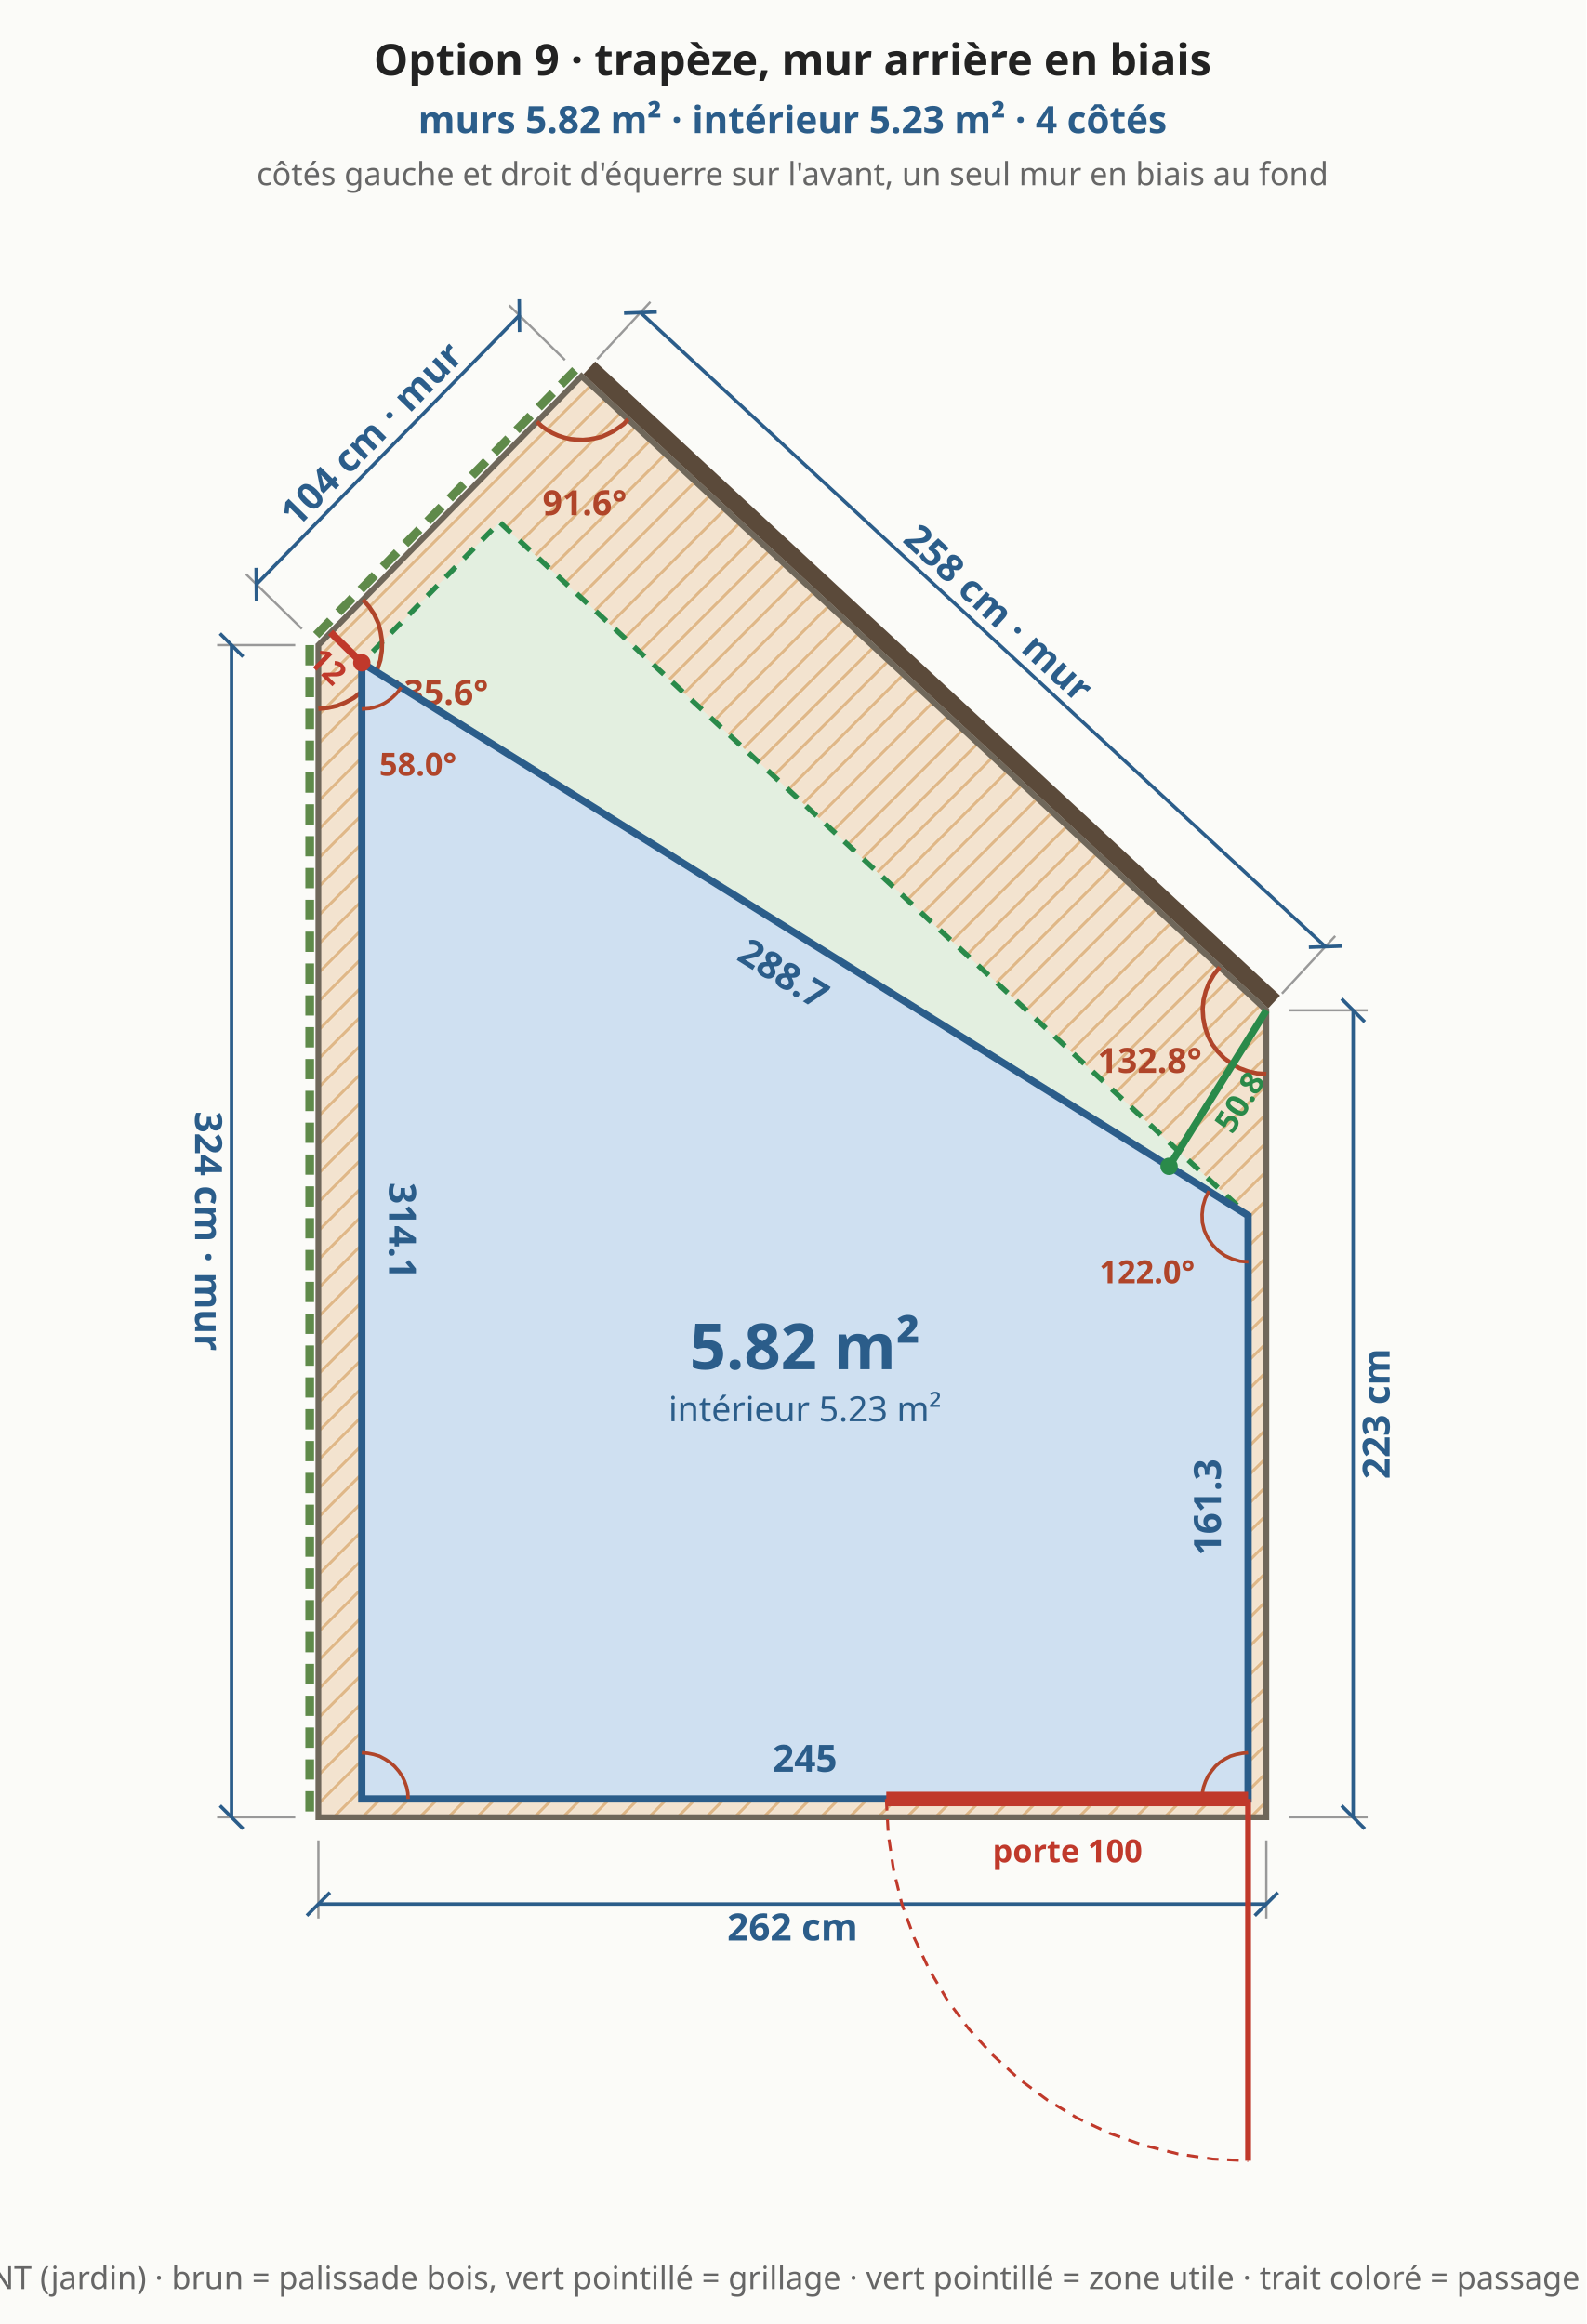
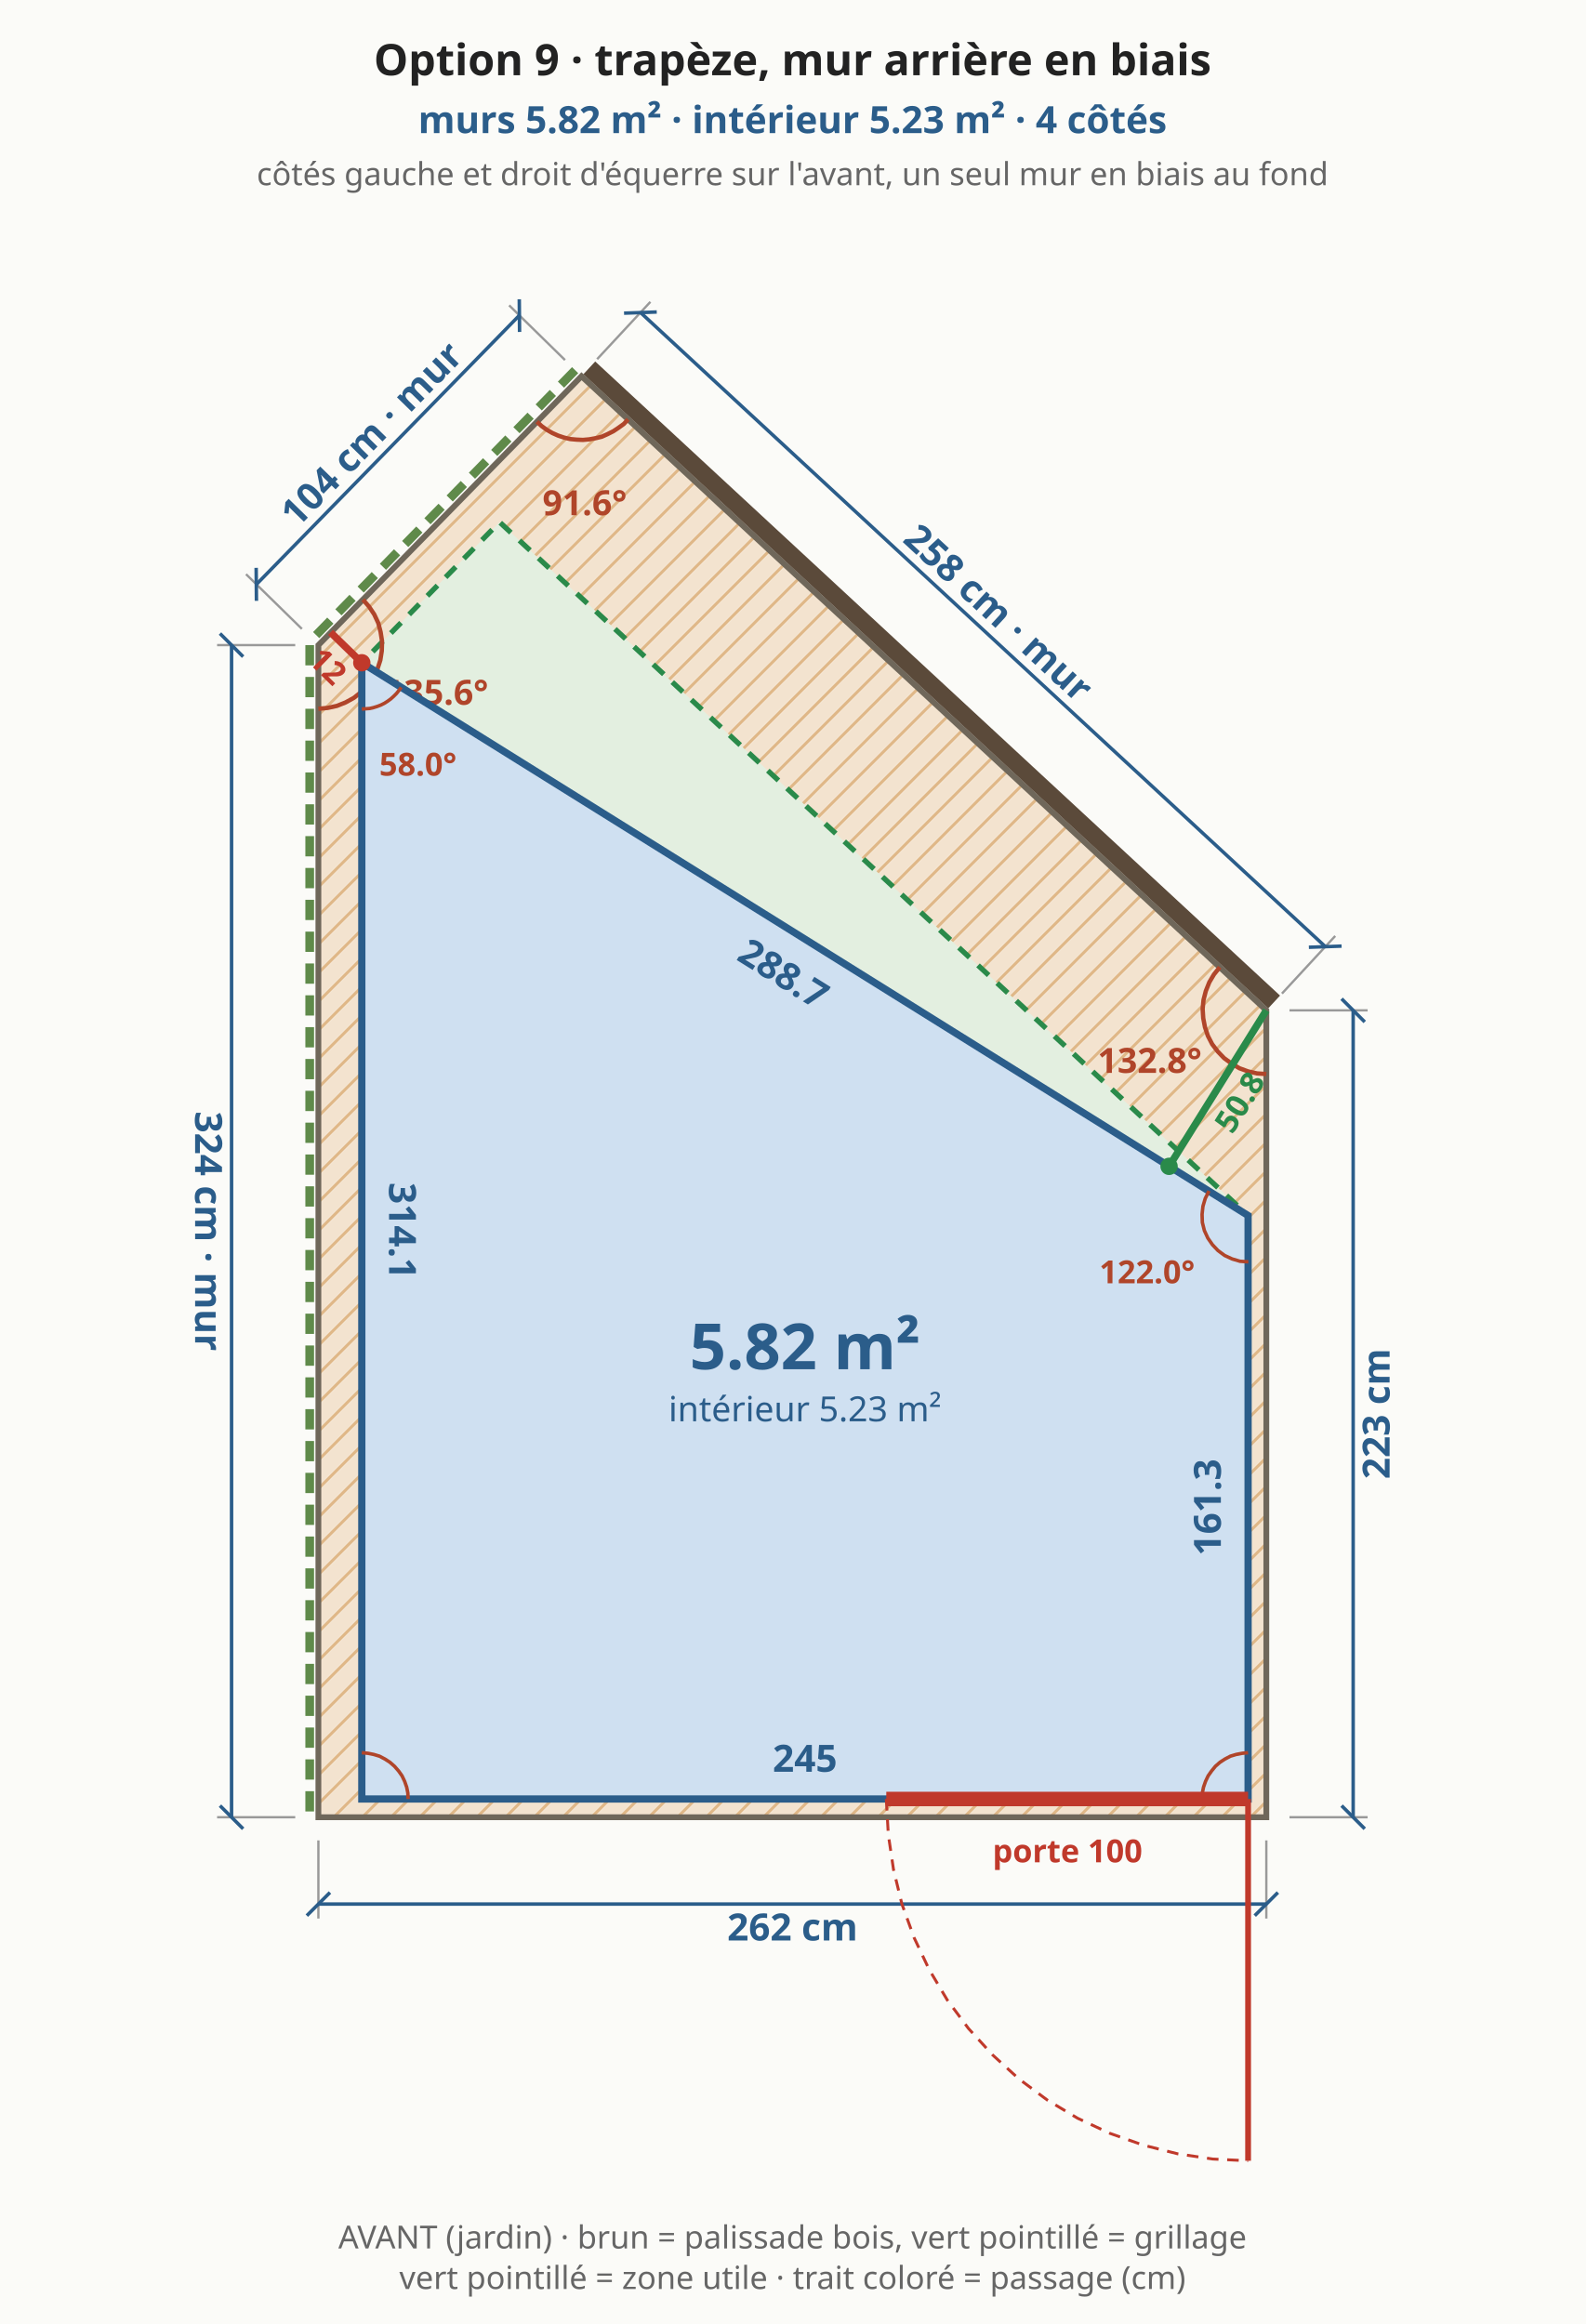
<svg xmlns="http://www.w3.org/2000/svg" viewBox="0 0 548 803" font-family="system-ui,sans-serif" font-size="13">
  <rect width="548" height="803" fill="#fbfbf8" />
  <defs>
    <pattern id="bande" width="7" height="7" patternUnits="userSpaceOnUse" patternTransform="rotate(45)">
      <rect width="7" height="7" fill="#f3e3cf" />
      <line x1="0" y1="0" x2="0" y2="7" stroke="#e0b98a" stroke-width="2" />
    </pattern>
  </defs>
  <polygon points="110.0,627.9 437.5,627.9 437.5,349.1 200.9,130.0 110.0,222.9" fill="url(#bande)" stroke="#6f675a" stroke-width="2" />
  <polygon points="125.0,621.6 431.2,621.6 431.2,420.0 172.6,180.4 125.0,229.0" fill="#e3efe0" stroke="#2a8a4a" stroke-width="1.8" stroke-dasharray="5 4" />
  <line x1="110.0" y1="635.9" x2="110.0" y2="662.9" stroke="#999" stroke-width="0.8" />
  <line x1="437.5" y1="635.9" x2="437.5" y2="662.9" stroke="#999" stroke-width="0.8" />
  <line x1="110.0" y1="657.9" x2="437.5" y2="657.9" stroke="#2b5d8a" stroke-width="1.2" />
  <line x1="106.0" y1="661.9" x2="114.0" y2="653.9" stroke="#2b5d8a" stroke-width="1.2" />
  <line x1="433.5" y1="661.9" x2="441.5" y2="653.9" stroke="#2b5d8a" stroke-width="1.2" />
  <text x="273.8" y="665.9" text-anchor="middle" dominant-baseline="middle" fill="#2b5d8a" font-size="13" font-weight="bold" transform="rotate(0.0 273.8 665.9)">262 cm</text>
  <line x1="445.5" y1="627.9" x2="472.5" y2="627.9" stroke="#999" stroke-width="0.8" />
  <line x1="445.5" y1="349.1" x2="472.5" y2="349.1" stroke="#999" stroke-width="0.8" />
  <line x1="467.5" y1="627.9" x2="467.5" y2="349.1" stroke="#2b5d8a" stroke-width="1.2" />
  <line x1="471.5" y1="631.9" x2="463.5" y2="623.9" stroke="#2b5d8a" stroke-width="1.2" />
  <line x1="471.5" y1="353.1" x2="463.5" y2="345.1" stroke="#2b5d8a" stroke-width="1.2" />
  <text x="475.5" y="488.5" text-anchor="middle" dominant-baseline="middle" fill="#2b5d8a" font-size="13" font-weight="bold" transform="rotate(-90.0 475.5 488.5)">223 cm</text>
  <line x1="440.2" y1="346.2" x2="203.6" y2="127.1" stroke="#5b4a3a" stroke-width="6" />
  <line x1="442.9" y1="343.3" x2="461.3" y2="323.4" stroke="#999" stroke-width="0.8" />
  <line x1="206.3" y1="124.1" x2="224.7" y2="104.3" stroke="#999" stroke-width="0.8" />
  <line x1="457.9" y1="327.1" x2="221.3" y2="108.0" stroke="#2b5d8a" stroke-width="1.2" />
  <line x1="463.5" y1="326.9" x2="452.2" y2="327.3" stroke="#2b5d8a" stroke-width="1.2" />
  <line x1="226.9" y1="107.8" x2="215.6" y2="108.2" stroke="#2b5d8a" stroke-width="1.2" />
  <text x="345.0" y="211.7" text-anchor="middle" dominant-baseline="middle" fill="#2b5d8a" font-size="13" font-weight="bold" transform="rotate(42.8 345.0 211.7)">258 cm · mur</text>
  <line x1="198.7" y1="127.9" x2="107.9" y2="220.8" stroke="#5f8a4a" stroke-width="3" stroke-dasharray="7 4" />
  <line x1="195.2" y1="124.4" x2="175.9" y2="105.5" stroke="#999" stroke-width="0.8" />
  <line x1="104.3" y1="217.3" x2="85.0" y2="198.4" stroke="#999" stroke-width="0.8" />
  <line x1="179.4" y1="109.0" x2="88.6" y2="201.9" stroke="#2b5d8a" stroke-width="1.2" />
  <line x1="179.4" y1="103.4" x2="179.5" y2="114.7" stroke="#2b5d8a" stroke-width="1.2" />
  <line x1="88.5" y1="196.2" x2="88.6" y2="207.6" stroke="#2b5d8a" stroke-width="1.2" />
  <text x="128.3" y="149.9" text-anchor="middle" dominant-baseline="middle" fill="#2b5d8a" font-size="13" font-weight="bold" transform="rotate(-45.6 128.3 149.9)">104 cm · mur</text>
  <line x1="107.0" y1="222.9" x2="107.0" y2="627.9" stroke="#5f8a4a" stroke-width="3" stroke-dasharray="7 4" />
  <line x1="102.0" y1="222.9" x2="75.0" y2="222.9" stroke="#999" stroke-width="0.8" />
  <line x1="102.0" y1="627.9" x2="75.0" y2="627.9" stroke="#999" stroke-width="0.8" />
  <line x1="80.0" y1="222.9" x2="80.0" y2="627.9" stroke="#2b5d8a" stroke-width="1.2" />
  <line x1="76.0" y1="218.9" x2="84.0" y2="226.9" stroke="#2b5d8a" stroke-width="1.2" />
  <line x1="76.0" y1="623.9" x2="84.0" y2="631.9" stroke="#2b5d8a" stroke-width="1.2" />
  <text x="72.0" y="425.4" text-anchor="middle" dominant-baseline="middle" fill="#2b5d8a" font-size="13" font-weight="bold" transform="rotate(90.0 72.0 425.4)">324 cm · mur</text>
  <polyline points="421.4,334.2 419.4,336.7 417.8,339.4 416.6,342.4 415.8,345.5 415.5,348.6 415.7,351.8 416.3,354.9 417.3,357.9 418.8,360.8 420.7,363.3 422.9,365.6 425.5,367.5 428.2,369.1 431.2,370.2 434.3,370.9 437.5,371.1" fill="none" stroke="#b0452a" stroke-width="1.5" />
  <text x="397.2" y="370.7" text-anchor="middle" fill="#b0452a" font-size="12" font-weight="bold">132.8°</text>
  <polyline points="185.5,145.7 187.1,147.2 188.9,148.5 190.8,149.6 192.8,150.5 194.9,151.2 197.0,151.7 199.2,151.9 201.4,152.0 203.6,151.8 205.8,151.4 207.9,150.9 209.9,150.0 211.9,149.0 213.7,147.8 215.5,146.5 217.0,144.9" fill="none" stroke="#b0452a" stroke-width="1.5" />
  <text x="202.0" y="178.0" text-anchor="middle" fill="#b0452a" font-size="12" font-weight="bold">91.6°</text>
  <polyline points="110.0,244.9 113.2,244.6 116.4,243.9 119.4,242.7 122.3,241.1 124.8,239.1 127.1,236.8 128.9,234.1 130.4,231.2 131.4,228.1 131.9,224.9 132.0,221.6 131.5,218.4 130.7,215.3 129.3,212.3 127.5,209.6 125.4,207.2" fill="none" stroke="#b0452a" stroke-width="1.5" />
  <text x="150.7" y="243.5" text-anchor="middle" fill="#b0452a" font-size="12" font-weight="bold">135.6°</text>
  <polygon points="125.0,621.6 431.2,621.6 431.2,420.0 125.0,229.0" fill="#cfe0f1" stroke="#2b5d8a" stroke-width="2.5" />
  <text x="278.1" y="607.6" text-anchor="middle" dominant-baseline="middle" fill="#2b5d8a" font-size="13" font-weight="bold" transform="rotate(0.0 278.1 607.6)">245</text>
  <text x="417.2" y="520.8" text-anchor="middle" dominant-baseline="middle" fill="#2b5d8a" font-size="13" font-weight="bold" transform="rotate(-90.0 417.2 520.8)">161.3</text>
  <text x="270.7" y="336.4" text-anchor="middle" dominant-baseline="middle" fill="#2b5d8a" font-size="13" font-weight="bold" transform="rotate(32.0 270.7 336.4)">288.7</text>
  <text x="139.0" y="425.3" text-anchor="middle" dominant-baseline="middle" fill="#2b5d8a" font-size="13" font-weight="bold" transform="rotate(90.0 139.0 425.3)">314.1</text>
  <polyline points="141.0,621.6 140.9,619.5 140.5,617.5 139.8,615.5 138.9,613.6 137.7,611.9 136.3,610.3 134.7,608.9 133.0,607.8 131.1,606.8 129.1,606.2 127.1,605.8 125.0,605.6" fill="none" stroke="#b0452a" stroke-width="1.2" />
  <polyline points="431.2,605.6 429.2,605.8 427.1,606.2 425.1,606.8 423.2,607.8 421.5,608.9 419.9,610.3 418.6,611.9 417.4,613.6 416.5,615.5 415.8,617.5 415.4,619.5 415.2,621.6" fill="none" stroke="#b0452a" stroke-width="1.2" />
  <polyline points="417.7,411.5 416.4,414.1 415.6,416.8 415.3,419.6 415.4,422.4 416.1,425.2 417.3,427.8 418.9,430.1 420.8,432.1 423.1,433.8 425.7,435.0 428.4,435.8 431.3,436.0" fill="none" stroke="#b0452a" stroke-width="1.2" />
  <text x="396.3" y="443.4" text-anchor="middle" fill="#b0452a" font-size="11" font-weight="bold">122.0°</text>
  <polyline points="125.0,245.0 126.3,244.9 127.7,244.8 129.0,244.5 130.3,244.1 131.6,243.6 132.8,243.0 133.9,242.3 135.0,241.5 136.0,240.6 137.0,239.6 137.8,238.6 138.6,237.5" fill="none" stroke="#b0452a" stroke-width="1.2" />
  <text x="144.4" y="268.0" text-anchor="middle" fill="#b0452a" font-size="11" font-weight="bold">58.0°</text>
  <line x1="306.2" y1="621.6" x2="431.2" y2="621.6" stroke="#c0392b" stroke-width="5" />
  <line x1="431.2" y1="621.6" x2="431.2" y2="746.6" stroke="#c0392b" stroke-width="2" />
  <polyline points="306.2,621.6 306.9,633.9 308.7,646.0 311.6,657.9 315.8,669.5 321.0,680.5 327.3,691.1 334.6,700.9 342.9,710.0 352.0,718.3 361.8,725.6 372.3,731.9 383.4,737.1 395.0,741.2 406.9,744.2 419.0,746.0 431.2,746.6" fill="none" stroke="#c0392b" stroke-width="1" stroke-dasharray="4 3" />
  <text x="368.8" y="639.6" text-anchor="middle" dominant-baseline="middle" fill="#c0392b" font-size="11" font-weight="bold">porte 100</text>
  <line x1="403.9" y1="403.0" x2="437.5" y2="349.1" stroke="#2a8a4a" stroke-width="2.5" />
  <circle cx="403.9" cy="403.0" r="3" fill="#2a8a4a" />
  <text x="428.3" y="380.8" text-anchor="middle" dominant-baseline="middle" fill="#2a8a4a" font-size="11" font-weight="bold" transform="rotate(-58.0 428.3 380.8)">50.8</text>
  <line x1="125.0" y1="229.0" x2="114.2" y2="218.5" stroke="#c0392b" stroke-width="2.5" />
  <circle cx="125.0" cy="229.0" r="3" fill="#c0392b" />
  <text x="113.3" y="230.2" text-anchor="middle" dominant-baseline="middle" fill="#c0392b" font-size="11" font-weight="bold" transform="rotate(44.3 113.3 230.2)">12</text>
  <text x="278.1" y="473.1" text-anchor="middle" fill="#2b5d8a" font-size="22" font-weight="bold">5.82 m²</text>
  <text x="278.1" y="491.1" text-anchor="middle" fill="#2b5d8a" font-size="12" font-weight="normal">intérieur 5.23 m²</text>
  <text x="273.8" y="26.0" text-anchor="middle" fill="#222" font-size="15" font-weight="bold">Option 9 · trapèze, mur arrière en biais</text>
  <text x="273.8" y="46.0" text-anchor="middle" fill="#2b5d8a" font-size="13" font-weight="bold">murs 5.82 m² · intérieur 5.23 m² · 4 côtés</text>
  <text x="273.8" y="64.0" text-anchor="middle" fill="#666" font-size="11" font-weight="normal">côtés gauche et droit d'équerre sur l'avant, un seul mur en biais au fond</text>
-   <text x="273.8" y="790.9" text-anchor="middle" fill="#666" font-size="11" font-weight="normal">AVANT (jardin) · brun = palissade bois, vert pointillé = grillage · vert pointillé = zone utile · trait coloré = passage (cm)</text>
+   <text x="273.8" y="776.9" text-anchor="middle" fill="#666" font-size="11" font-weight="normal">AVANT (jardin) · brun = palissade bois, vert pointillé = grillage</text>
+   <text x="273.8" y="790.9" text-anchor="middle" fill="#666" font-size="11" font-weight="normal">vert pointillé = zone utile · trait coloré = passage (cm)</text>
</svg>
